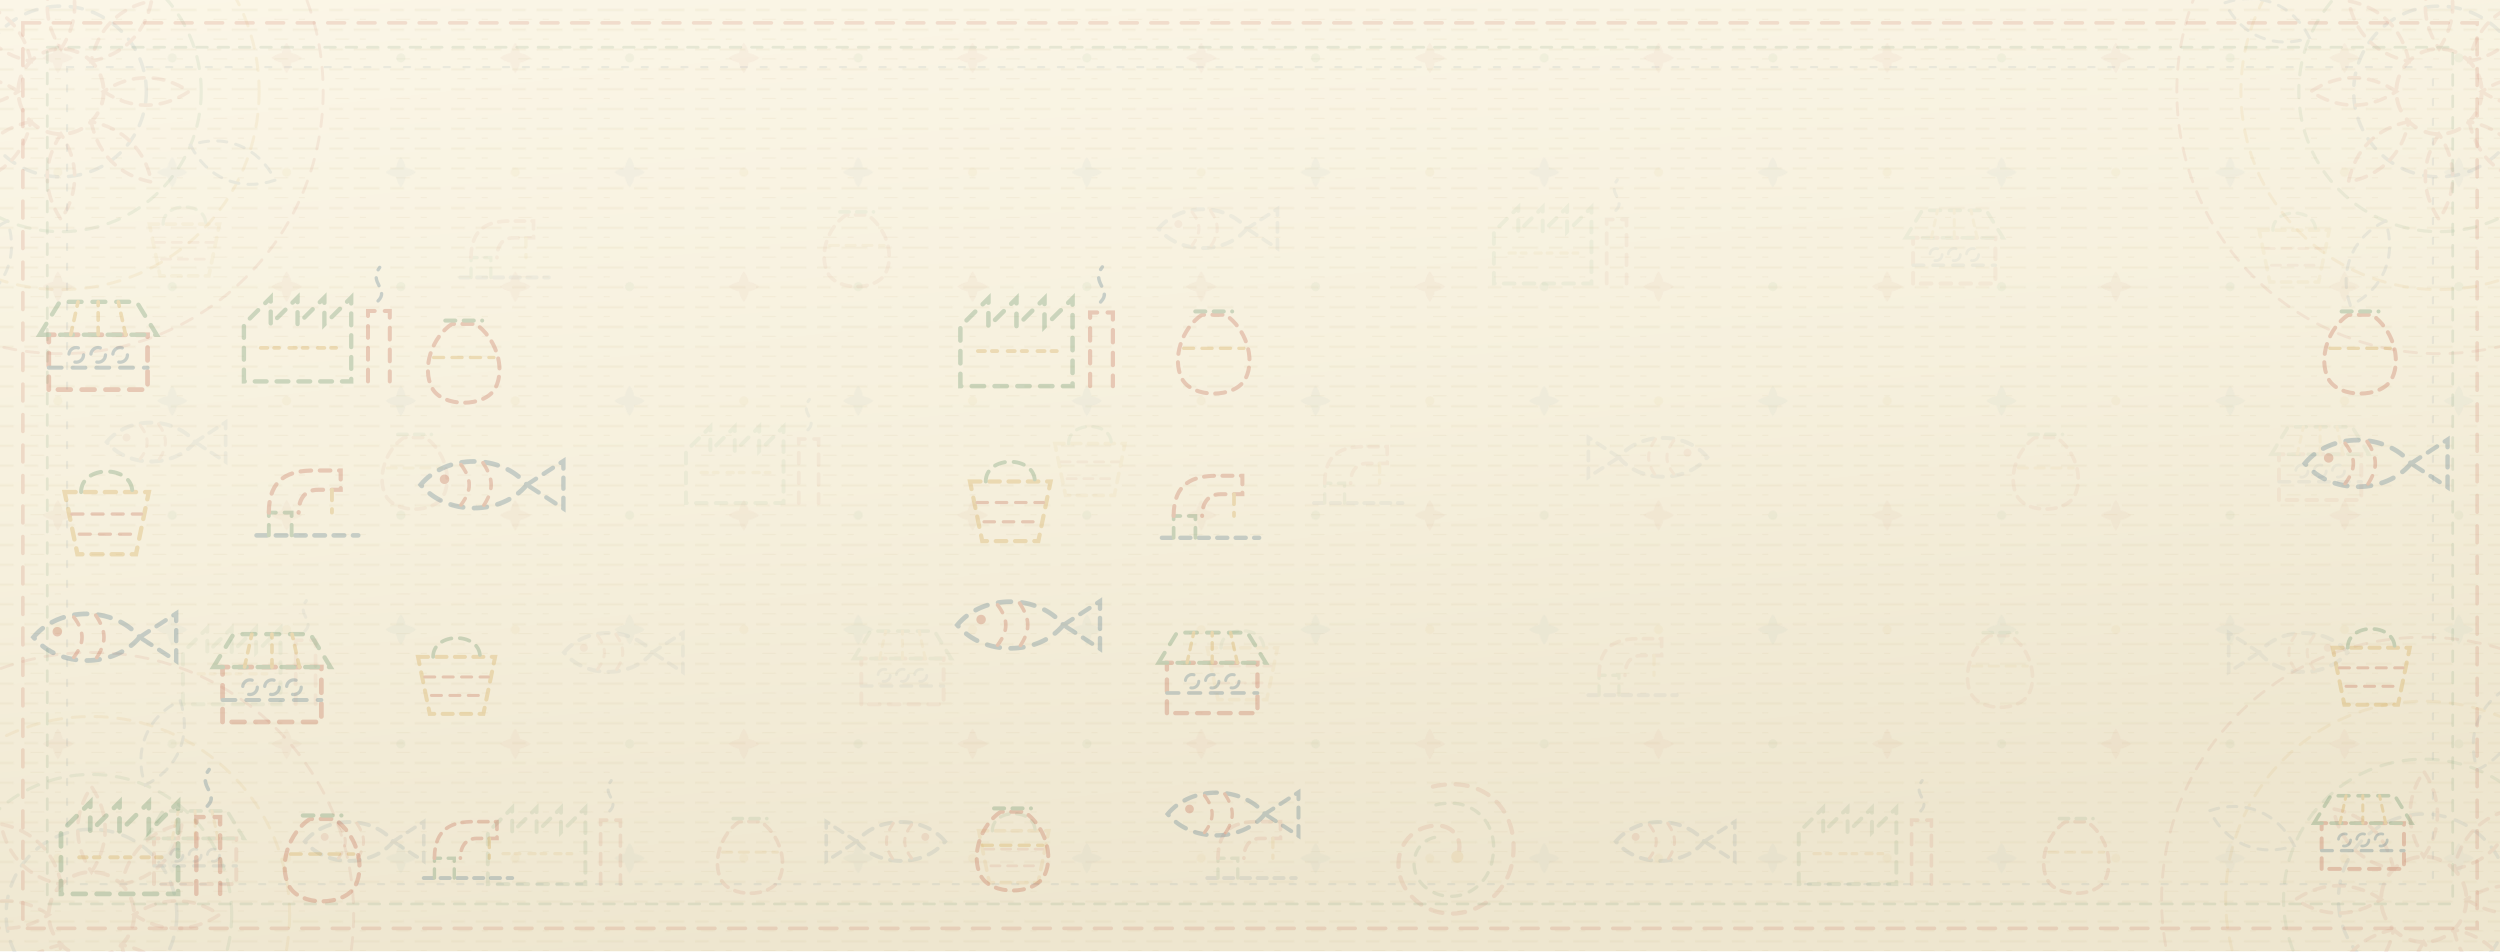
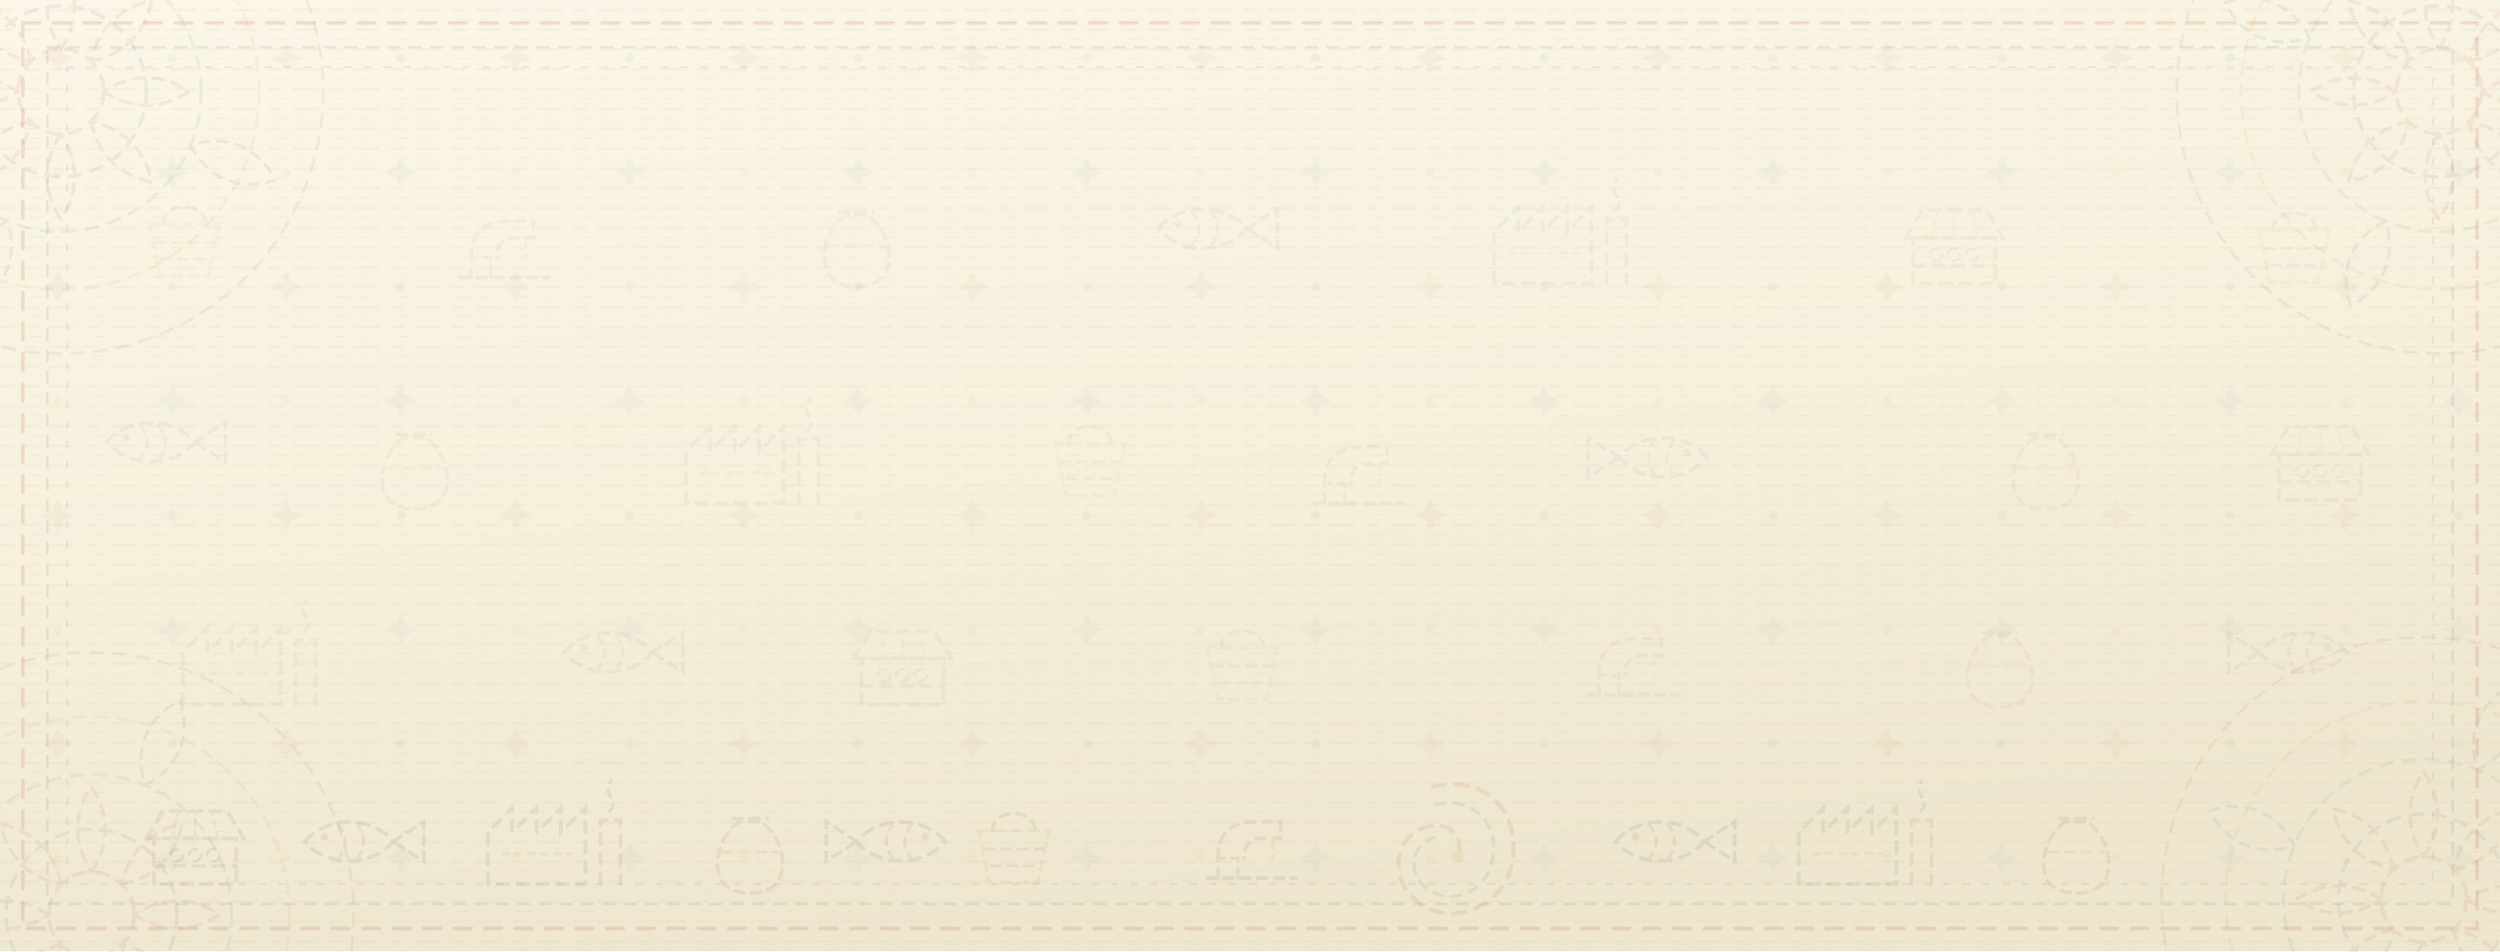
<svg xmlns="http://www.w3.org/2000/svg" width="1640" height="624" viewBox="0 0 1640 624" role="img" aria-label="Nakshi kantha inspired cloth">
  <defs>
    <linearGradient id="cloth" x1="0" y1="0" x2="0.3" y2="1">
      <stop offset="0" stop-color="#fbf6e7" />
      <stop offset=".55" stop-color="#f6f0dd" />
      <stop offset="1" stop-color="#eee6cf" />
    </linearGradient>
    <pattern id="field" width="40" height="13" patternUnits="userSpaceOnUse">
      <path d="M0 6.5h40" stroke="#cdbc93" stroke-width="1.4" stroke-dasharray="9 7" opacity=".12" />
      <path d="M20 13h40" stroke="#cdbc93" stroke-width="1.4" stroke-dasharray="9 7" opacity=".12" />
    </pattern>
    <g id="bud">
      <path d="M0-10C4.5-5 4.5 5 0 10C-4.5 5-4.5-5 0-10Z" />
      <path d="M-10 0C-5-4.5 5-4.5 10 0C5 4.5-5 4.5-10 0Z" />
    </g>
    <pattern id="buds" width="150" height="150" patternUnits="userSpaceOnUse">
      <use href="#bud" x="38" y="38" fill="#b4452f" opacity=".04" />
      <use href="#bud" x="113" y="113" fill="#2f5d7a" opacity=".035" />
      <circle cx="113" cy="38" r="3" fill="#3f7a4a" opacity=".05" />
      <circle cx="38" cy="113" r="3" fill="#c8922a" opacity=".05" />
    </pattern>
    <g id="lotus" fill="none" stroke-linecap="round">
      <g stroke-dasharray="8 7">
        <circle r="28" stroke="#b4452f" stroke-width="2.6" />
        <circle r="56" stroke="#2f5d7a" stroke-width="2.3" />
        <circle r="92" stroke="#3f7a4a" stroke-width="2.1" />
        <circle r="130" stroke="#c8922a" stroke-width="2" />
        <circle r="172" stroke="#b4452f" stroke-width="1.9" />
      </g>
      <g stroke="#b4452f" stroke-width="2.4" stroke-dasharray="7 6">
        <path d="M0-28C12-46 12-66 0-84C-12-66-12-46 0-28Z" transform="rotate(0)" />
        <path d="M0-28C12-46 12-66 0-84C-12-66-12-46 0-28Z" transform="rotate(45)" />
        <path d="M0-28C12-46 12-66 0-84C-12-66-12-46 0-28Z" transform="rotate(90)" />
        <path d="M0-28C12-46 12-66 0-84C-12-66-12-46 0-28Z" transform="rotate(135)" />
        <path d="M0-28C12-46 12-66 0-84C-12-66-12-46 0-28Z" transform="rotate(180)" />
        <path d="M0-28C12-46 12-66 0-84C-12-66-12-46 0-28Z" transform="rotate(225)" />
        <path d="M0-28C12-46 12-66 0-84C-12-66-12-46 0-28Z" transform="rotate(270)" />
        <path d="M0-28C12-46 12-66 0-84C-12-66-12-46 0-28Z" transform="rotate(315)" />
      </g>
      <g stroke="#2f5d7a" stroke-width="2" stroke-dasharray="6 6">
        <path d="M0-92C16-110 16-134 0-152C-16-134-16-110 0-92Z" transform="rotate(22.5)" />
        <path d="M0-92C16-110 16-134 0-152C-16-134-16-110 0-92Z" transform="rotate(112.5)" />
        <path d="M0-92C16-110 16-134 0-152C-16-134-16-110 0-92Z" transform="rotate(202.5)" />
        <path d="M0-92C16-110 16-134 0-152C-16-134-16-110 0-92Z" transform="rotate(292.5)" />
      </g>
    </g>
    <g id="fish" fill="none" stroke-linecap="round">
      <path d="M0 0C14-17 44-17 58 0C44 17 14 17 0 0Z" stroke="#2f5d7a" stroke-width="2.6" stroke-dasharray="7 6" />
      <path d="M58 0L78-13V13Z" stroke="#2f5d7a" stroke-width="2.4" stroke-dasharray="6 5" />
      <path d="M22-11C28-3 28 3 22 11M34-12C40-3 40 3 34 12" stroke="#b4452f" stroke-width="2" stroke-dasharray="5 5" />
      <circle cx="13" cy="-3" r="2.6" fill="#b4452f" stroke="none" />
    </g>
    <g id="mill" fill="none" stroke-linecap="round" stroke-dasharray="7 6">
      <path d="M0 62V28L16 12V28L32 12V28L48 12V28L64 12V62H0Z" stroke="#3f7a4a" stroke-width="2.6" />
      <path d="M74 62V20h13v42" stroke="#b4452f" stroke-width="2.4" />
      <path d="M80 14C87 7 74 3 81-6" stroke="#2f5d7a" stroke-width="2" stroke-dasharray="5 5" />
      <path d="M10 42h11M27 42h11M44 42h11" stroke="#c8922a" stroke-width="2.2" stroke-dasharray="4 4" />
    </g>
    <g id="shop" fill="none" stroke-linecap="round" stroke-dasharray="7 6">
      <path d="M5 58V28h54v30Z" stroke="#b4452f" stroke-width="2.6" />
      <path d="M0 28L11 10h42l11 18Z" stroke="#3f7a4a" stroke-width="2.4" />
      <path d="M17 28 21 10M32 28 32 10M47 28 43 10" stroke="#c8922a" stroke-width="2" stroke-dasharray="4 4" />
      <path d="M5 46h54" stroke="#2f5d7a" stroke-width="2.2" />
      <circle cx="20" cy="39" r="4" stroke="#2f5d7a" stroke-width="1.8" />
      <circle cx="32" cy="39" r="4" stroke="#2f5d7a" stroke-width="1.8" />
      <circle cx="44" cy="39" r="4" stroke="#2f5d7a" stroke-width="1.8" />
    </g>
    <g id="pot" fill="none" stroke-linecap="round" stroke-dasharray="6 5">
      <path d="M15 15C3 23-3 41 3 53C9 65 35 65 41 53C47 41 41 23 29 15Z" stroke="#b4452f" stroke-width="2.4" />
      <path d="M11 13h22" stroke="#3f7a4a" stroke-width="2.4" />
      <path d="M4 35h36" stroke="#c8922a" stroke-width="2" />
    </g>
    <g id="basket" fill="none" stroke-linecap="round" stroke-dasharray="6 5">
      <path d="M2 19h46l-7 34H9Z" stroke="#c8922a" stroke-width="2.4" />
      <path d="M11 19C11 4 39 4 39 19" stroke="#3f7a4a" stroke-width="2.2" />
      <path d="M6 31h38M10 42h30" stroke="#b4452f" stroke-width="1.8" />
    </g>
    <g id="sewing" fill="none" stroke-linecap="round" stroke-dasharray="6 5">
      <path d="M2 48h58" stroke="#2f5d7a" stroke-width="2.6" />
      <path d="M9 48V35h13v13" stroke="#3f7a4a" stroke-width="2.2" />
      <path d="M9 35C9 15 21 11 35 11h15v11H37c-8 0-11 6-11 13" stroke="#b4452f" stroke-width="2.4" />
      <path d="M45 22v13" stroke="#c8922a" stroke-width="2.2" />
    </g>
    <g id="kalka" fill="none" stroke-linecap="round">
      <path d="M0 0C34-8 58 16 52 50C46 80 10 94-12 74C-30 58-24 30-2 26C12 23 21 34 16 46" stroke="#b4452f" stroke-width="2.8" stroke-dasharray="8 7" />
      <path d="M2 12C26 6 44 24 39 48C35 70 11 79-5 66C-18 55-13 35 3 33" stroke="#3f7a4a" stroke-width="2.2" stroke-dasharray="6 6" />
      <circle cx="16" cy="46" r="4" fill="#c8922a" stroke="none" />
    </g>
  </defs>
  <rect width="1640" height="624" fill="url(#cloth)" />
  <rect width="1640" height="624" fill="url(#field)" />
  <rect width="1640" height="624" fill="url(#buds)" />
  <g opacity=".08">
    <use href="#lotus" transform="translate(40 60)" />
    <use href="#lotus" transform="translate(1600 60)" />
    <use href="#lotus" transform="translate(60 600)" />
    <use href="#lotus" transform="translate(1590 590)" />
  </g>
  <g opacity=".055">
    <use href="#basket" transform="translate(96 128)" />
    <use href="#sewing" transform="translate(300 134)" />
    <use href="#pot" transform="translate(540 126)" />
    <use href="#fish" transform="translate(760 150)" />
    <use href="#mill" transform="translate(980 124)" />
    <use href="#shop" transform="translate(1250 128)" />
    <use href="#basket" transform="translate(1480 132)" />
    <use href="#fish" transform="translate(70 290)" />
    <use href="#pot" transform="translate(250 272)" />
    <use href="#mill" transform="translate(450 268)" />
    <use href="#basket" transform="translate(690 272)" />
    <use href="#sewing" transform="translate(860 282)" />
    <use href="#fish" transform="translate(1120 300) scale(-1 1)" />
    <use href="#pot" transform="translate(1320 272)" />
    <use href="#shop" transform="translate(1490 270)" />
    <use href="#mill" transform="translate(120 400)" />
    <use href="#fish" transform="translate(370 428)" />
    <use href="#shop" transform="translate(560 404)" />
    <use href="#basket" transform="translate(790 406)" />
    <use href="#sewing" transform="translate(1040 408)" />
    <use href="#pot" transform="translate(1290 402)" />
    <use href="#fish" transform="translate(1540 428) scale(-1 1)" />
  </g>
  <g opacity=".1">
    <use href="#shop" transform="translate(96 522)" />
    <use href="#fish" transform="translate(200 552)" />
    <use href="#mill" transform="translate(320 518)" />
    <use href="#pot" transform="translate(470 524)" />
    <use href="#fish" transform="translate(620 552) scale(-1 1)" />
    <use href="#basket" transform="translate(640 526)" />
    <use href="#sewing" transform="translate(790 528)" />
    <use href="#kalka" transform="translate(940 516)" />
    <use href="#fish" transform="translate(1060 552)" />
    <use href="#mill" transform="translate(1180 518)" />
    <use href="#pot" transform="translate(1340 524)" />
  </g>
-   <g opacity=".24">
-     <use href="#shop" transform="translate(26 186) scale(1.2)" />
-     <use href="#mill" transform="translate(160 182) scale(1.1)" />
-     <use href="#pot" transform="translate(280 196) scale(1.1)" />
-     <use href="#basket" transform="translate(40 300) scale(1.2)" />
-     <use href="#sewing" transform="translate(166 296) scale(1.15)" />
-     <use href="#fish" transform="translate(276 318) scale(1.2)" />
-     <use href="#fish" transform="translate(22 418) scale(1.2) " />
-     <use href="#shop" transform="translate(140 404) scale(1.2)" />
-     <use href="#basket" transform="translate(272 410) scale(1.1)" />
-     <use href="#mill" transform="translate(40 512) scale(1.2)" />
-     <use href="#pot" transform="translate(186 520) scale(1.15)" />
-     <use href="#sewing" transform="translate(276 528) scale(1)" />
-     <use href="#mill" transform="translate(630 182) scale(1.15)" />
-     <use href="#pot" transform="translate(772 190) scale(1.1)" />
-     <use href="#basket" transform="translate(634 294) scale(1.15)" />
-     <use href="#sewing" transform="translate(760 300) scale(1.1)" />
-     <use href="#fish" transform="translate(628 410) scale(1.2)" />
-     <use href="#shop" transform="translate(760 404) scale(1.1)" />
-     <use href="#pot" transform="translate(640 516) scale(1.1)" />
-     <use href="#fish" transform="translate(766 534) scale(1.1)" />
-     <use href="#pot" transform="translate(1524 190) scale(1.1)" />
-     <use href="#fish" transform="translate(1512 304) scale(1.2)" />
-     <use href="#basket" transform="translate(1528 404) scale(1.1)" />
-     <use href="#shop" transform="translate(1518 512) scale(1)" />
-   </g>
  <g fill="none" stroke-linecap="round">
    <rect x="15" y="15" width="1610" height="594" stroke="#b4452f" stroke-width="2.4" stroke-dasharray="11 9" opacity=".14" />
    <rect x="31" y="31" width="1578" height="562" stroke="#3f7a4a" stroke-width="1.8" stroke-dasharray="7 7" opacity=".11" />
    <rect x="44" y="44" width="1552" height="536" stroke="#2f5d7a" stroke-width="1.4" stroke-dasharray="4 9" opacity=".08" />
  </g>
</svg>
